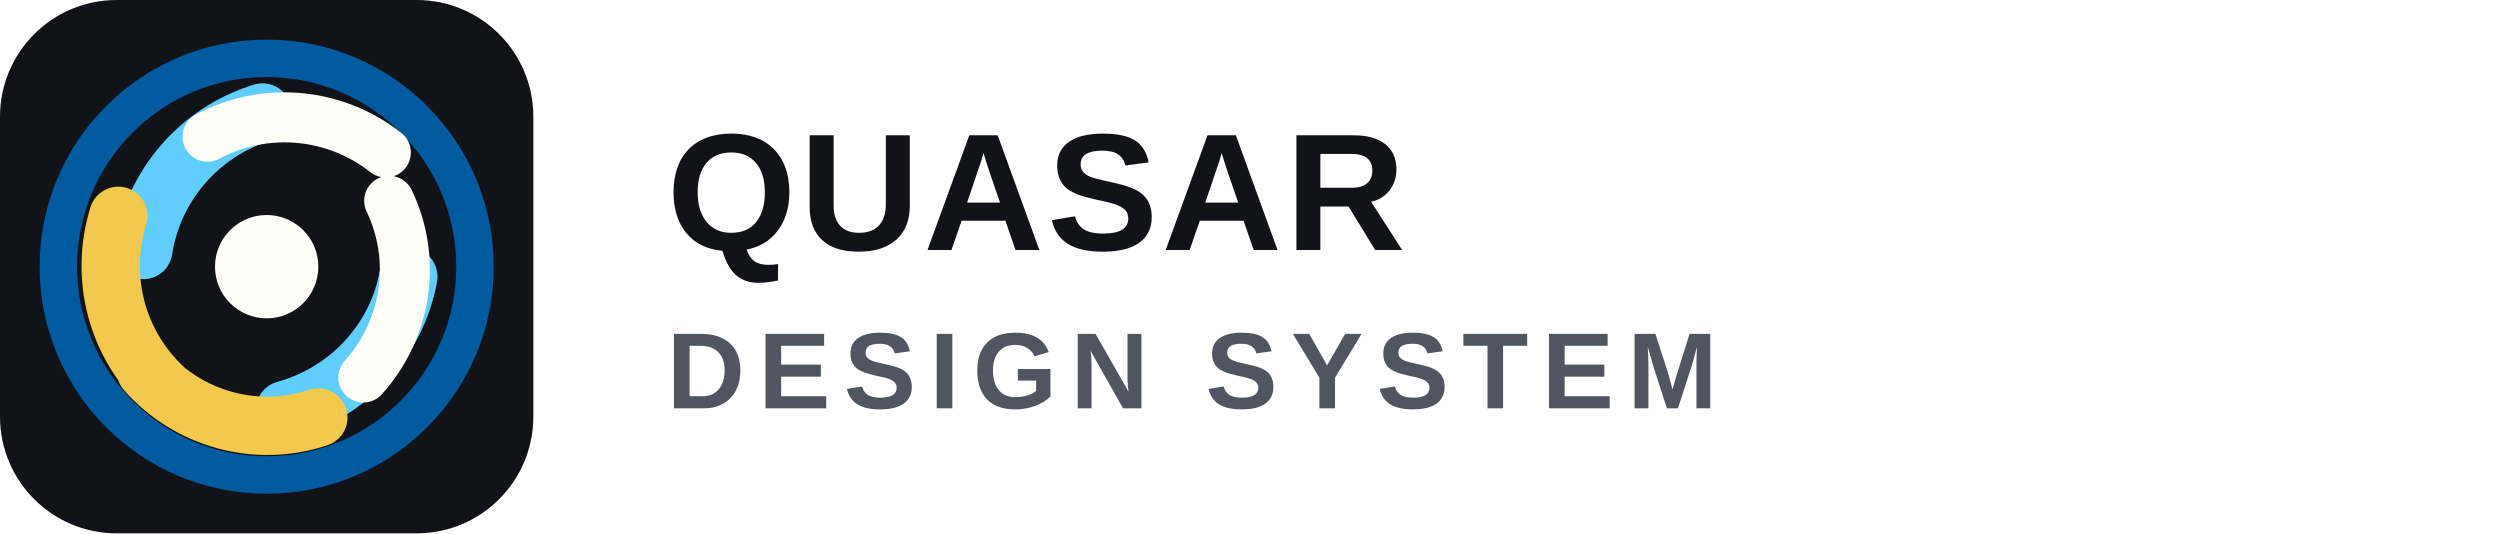
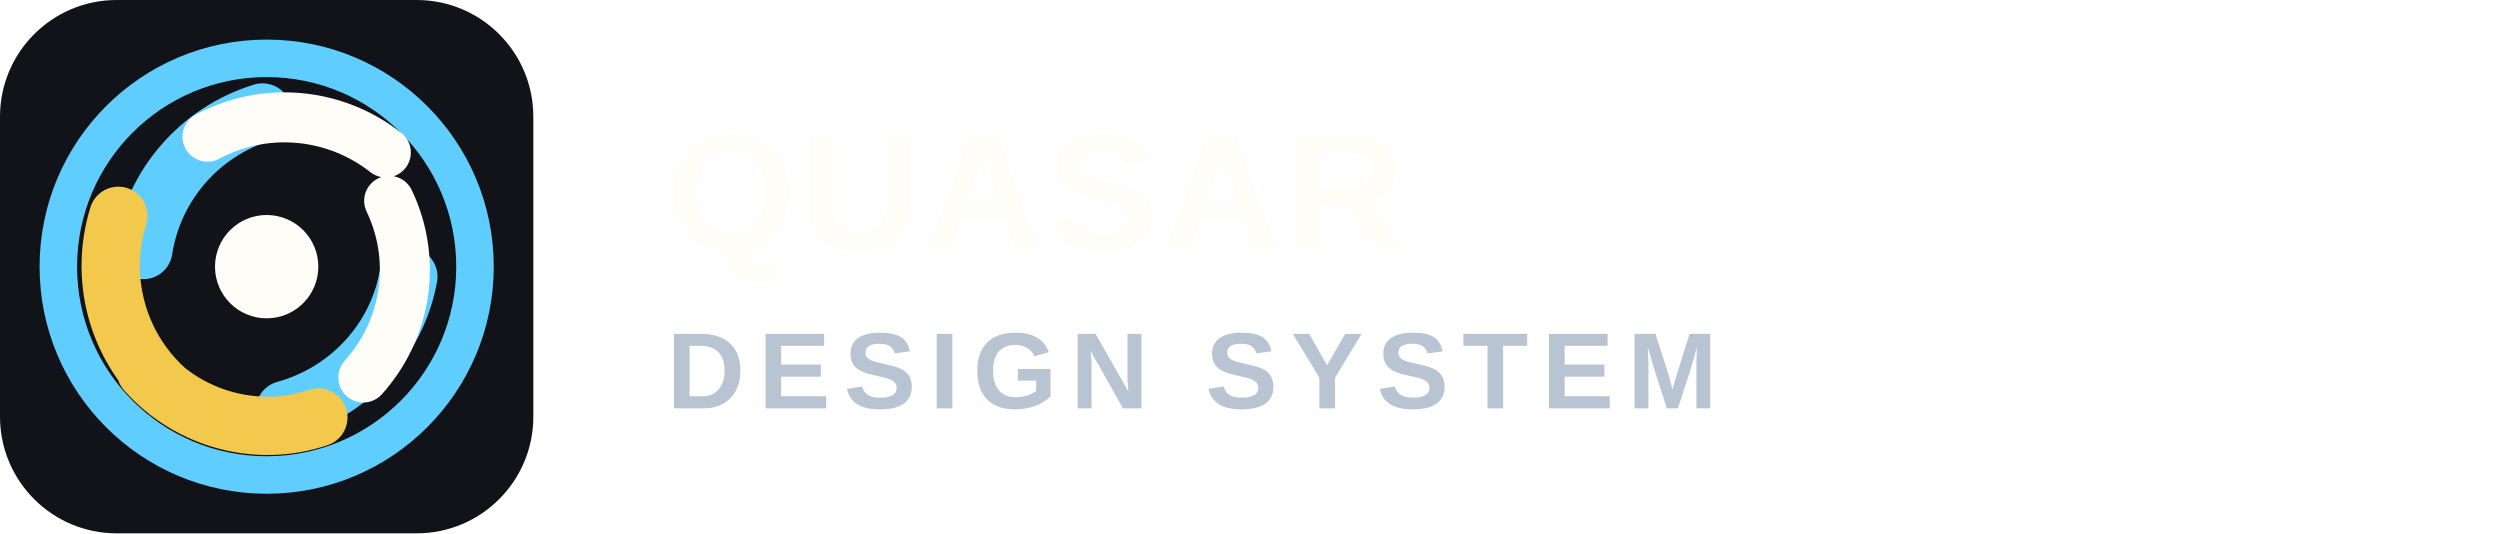
- <svg xmlns="http://www.w3.org/2000/svg" viewBox="0 0 300 64" role="img" aria-label="Quasar Design System">
+ <svg xmlns="http://www.w3.org/2000/svg" viewBox="0 0 300 64" role="img" aria-label="Osmova Design System">
  <rect width="64" height="64" rx="14" fill="#111318" />
-   <circle cx="32" cy="32" r="25" fill="none" stroke="#005a9e" stroke-width="4.5" />
+   <circle cx="32" cy="32" r="25" fill="none" stroke="#60cdff" stroke-width="4.5" />
  <g fill="none" stroke-linecap="round" stroke-linejoin="round">
    <path stroke="#60cdff" stroke-width="7" d="M31.5 13.5c-7.5 2.3-13.1 8.7-14.3 16.5M49 33.2c-1.4 7.7-7.2 13.9-14.8 16" />
    <path stroke="#f2c94c" stroke-width="7" d="M19.8 46.7c-5.8-5.3-7.9-13.4-5.6-20.8M38.2 50.1c-7.4 2.5-15.6.2-20.7-5.6" />
    <path stroke="#fffdf8" stroke-width="6" d="M24.9 16.4c6.9-3.7 15.3-2.9 21.4 1.9M46.7 24.1c3.4 7.1 2.1 15.4-3.1 21.2" />
  </g>
  <circle cx="32" cy="32" r="6.2" fill="#fffdf8" />
-   <text x="80" y="30" fill="#111318" font-family="Arial,sans-serif" font-size="20" font-weight="700" letter-spacing=".4">QUASAR</text>
-   <text x="80" y="49" fill="#4f5662" font-family="Arial,sans-serif" font-size="13" font-weight="600" letter-spacing="1.6">DESIGN SYSTEM</text>
+   <text x="80" y="30" fill="#fffdf8" font-family="Arial,sans-serif" font-size="20" font-weight="700" letter-spacing=".4">QUASAR</text>
+   <text x="80" y="49" fill="#b8c4d1" font-family="Arial,sans-serif" font-size="13" font-weight="600" letter-spacing="1.6">DESIGN SYSTEM</text>
</svg>
